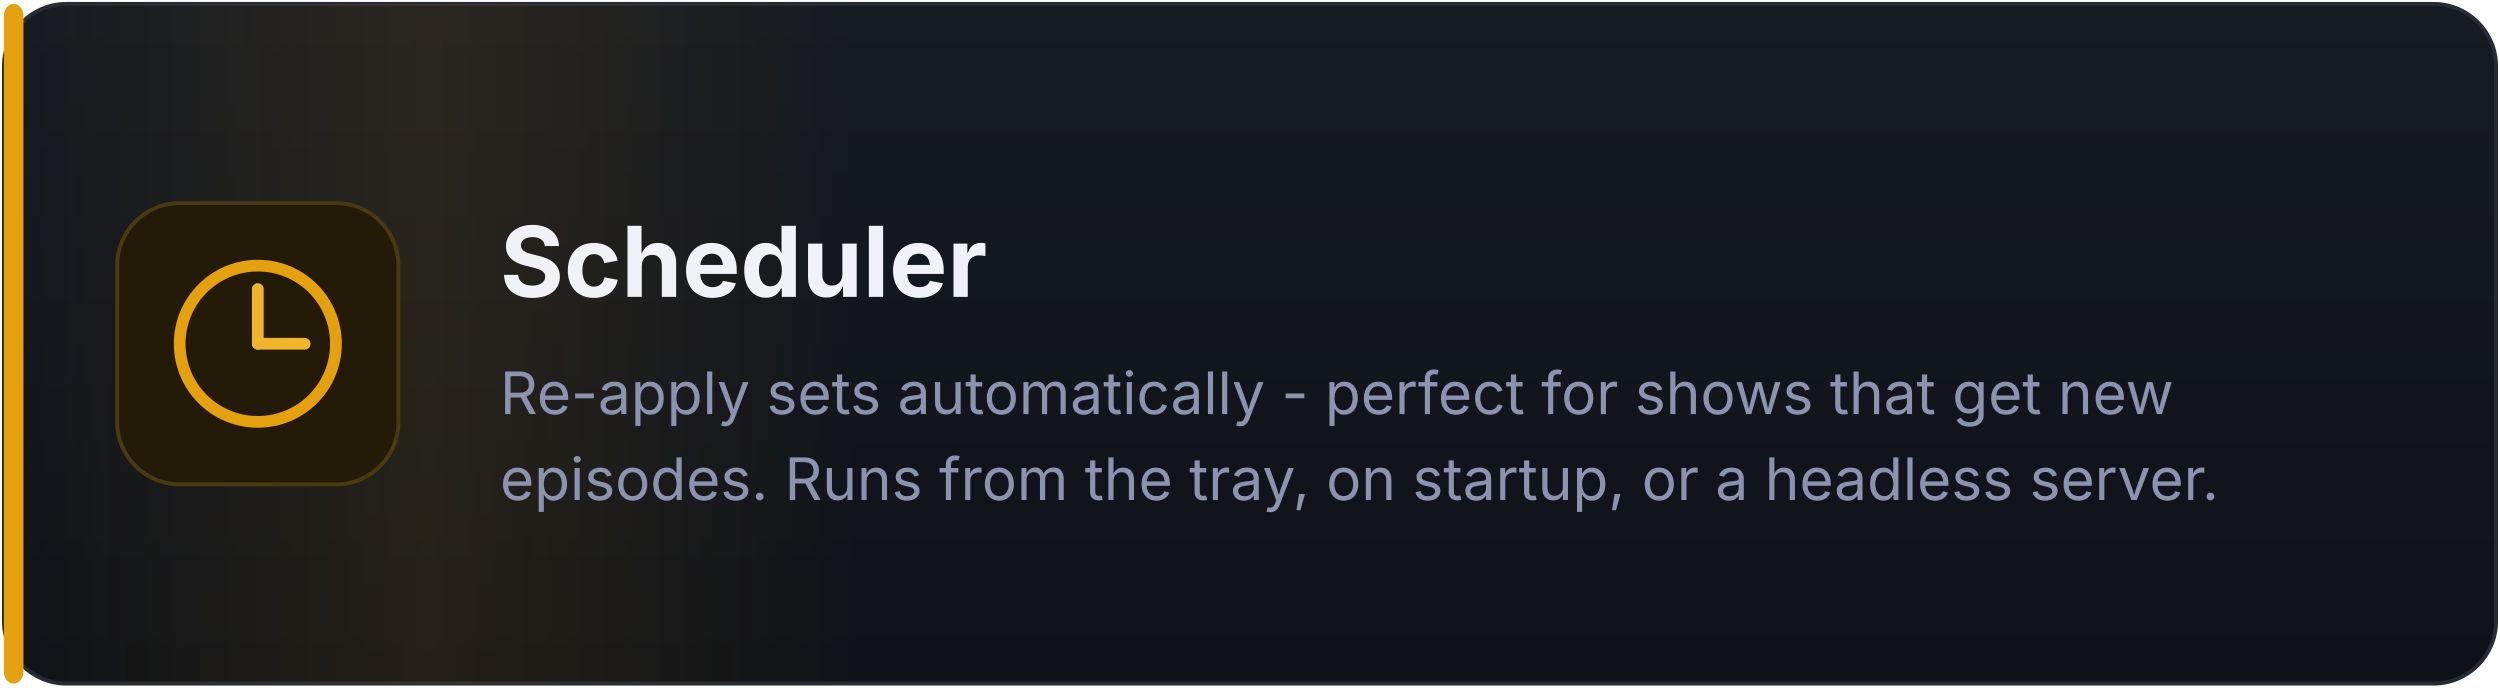
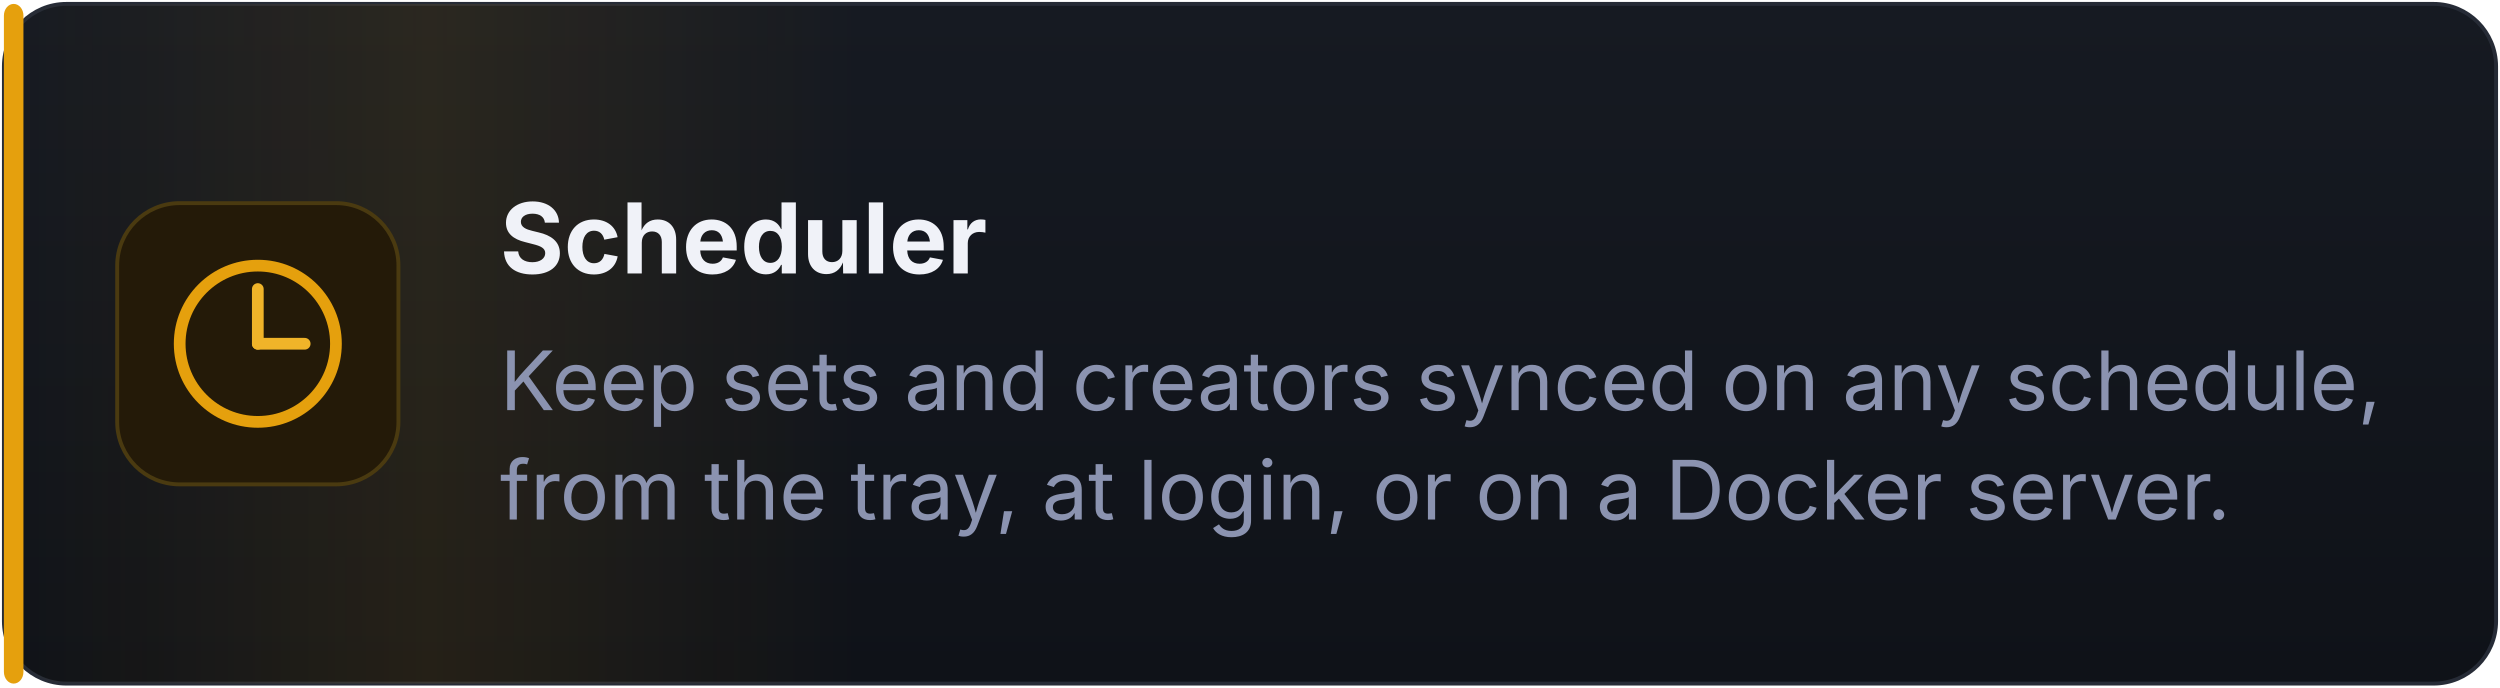
<svg xmlns="http://www.w3.org/2000/svg" width="640" height="176" viewBox="0 0 640 176" fill="none" role="img" aria-label="Scheduler">
  <defs>
    <linearGradient id="bg" x1="0" y1="0" x2="0" y2="1">
      <stop offset="0" stop-color="#161a22" />
      <stop offset="1" stop-color="#0f1218" />
    </linearGradient>
    <linearGradient id="shine" x1="0" y1="0" x2="1" y2="0">
      <stop offset="0" stop-color="#e5a00d" stop-opacity="0" />
      <stop offset=".5" stop-color="#e5a00d" stop-opacity=".10" />
      <stop offset="1" stop-color="#e5a00d" stop-opacity="0" />
    </linearGradient>
    <clipPath id="card">
      <rect x="1" y="1" width="638" height="174" rx="16" />
    </clipPath>
    <style>
      @keyframes sweep{0%{transform:translateX(-300px)}55%,100%{transform:translateX(760px)}}
      @keyframes glow{0%,100%{opacity:.9}50%{opacity:1}}
      @keyframes tick{0%{transform:rotate(0)}100%{transform:rotate(360deg)}}
      .sweep{animation:sweep 6s ease-in-out 2.4s infinite}
      .tile{animation:glow 3s ease-in-out infinite}
      .hand{transform-origin:66px 88px;animation:tick 8s steps(8) infinite}
+       @media (prefers-reduced-motion: reduce){*{animation:none!important}}
    </style>
  </defs>
  <rect x="1" y="1" width="638" height="174" rx="16" fill="url(#bg)" stroke="#262b36" />
  <g clip-path="url(#card)">
    <rect class="sweep" x="0" y="0" width="220" height="176" fill="url(#shine)" />
  </g>
  <rect x="1" y="1" width="5" height="174" rx="3" fill="#e5a00d" />
  <g class="tile">
    <rect x="30" y="52" width="72" height="72" rx="16" fill="#241a08" stroke="#4a3a10" />
    <circle cx="66" cy="88" r="20" fill="none" stroke="#e5a00d" stroke-width="3" />
    <line class="hand" x1="66" y1="88" x2="66" y2="74" stroke="#f0b429" stroke-width="3" stroke-linecap="round" />
    <line x1="66" y1="88" x2="78" y2="88" stroke="#f0b429" stroke-width="3" stroke-linecap="round" />
  </g>
-   <text x="128" y="76" font-family="Segoe UI, Inter, sans-serif" font-size="25" font-weight="700" fill="#f0f2f8">Scheduler</text>
-   <text x="128" y="106" font-family="Segoe UI, Inter, sans-serif" font-size="15" fill="#8b93b0">Re-apply sets automatically - perfect for shows that get new</text>
-   <text x="128" y="128" font-family="Segoe UI, Inter, sans-serif" font-size="15" fill="#8b93b0">episodes. Runs from the tray, on startup, or a headless server.</text>
+   <text x="128" y="70" font-family="Segoe UI, Inter, sans-serif" font-size="25" font-weight="700" fill="#f0f2f8">Scheduler</text>
+   <text x="128" y="105" font-family="Segoe UI, Inter, sans-serif" font-size="21" fill="#8b93b0">Keep sets and creators synced on any schedule,</text>
+   <text x="128" y="133" font-family="Segoe UI, Inter, sans-serif" font-size="21" fill="#8b93b0">from the tray, at login, or on a Docker server.</text>
</svg>
